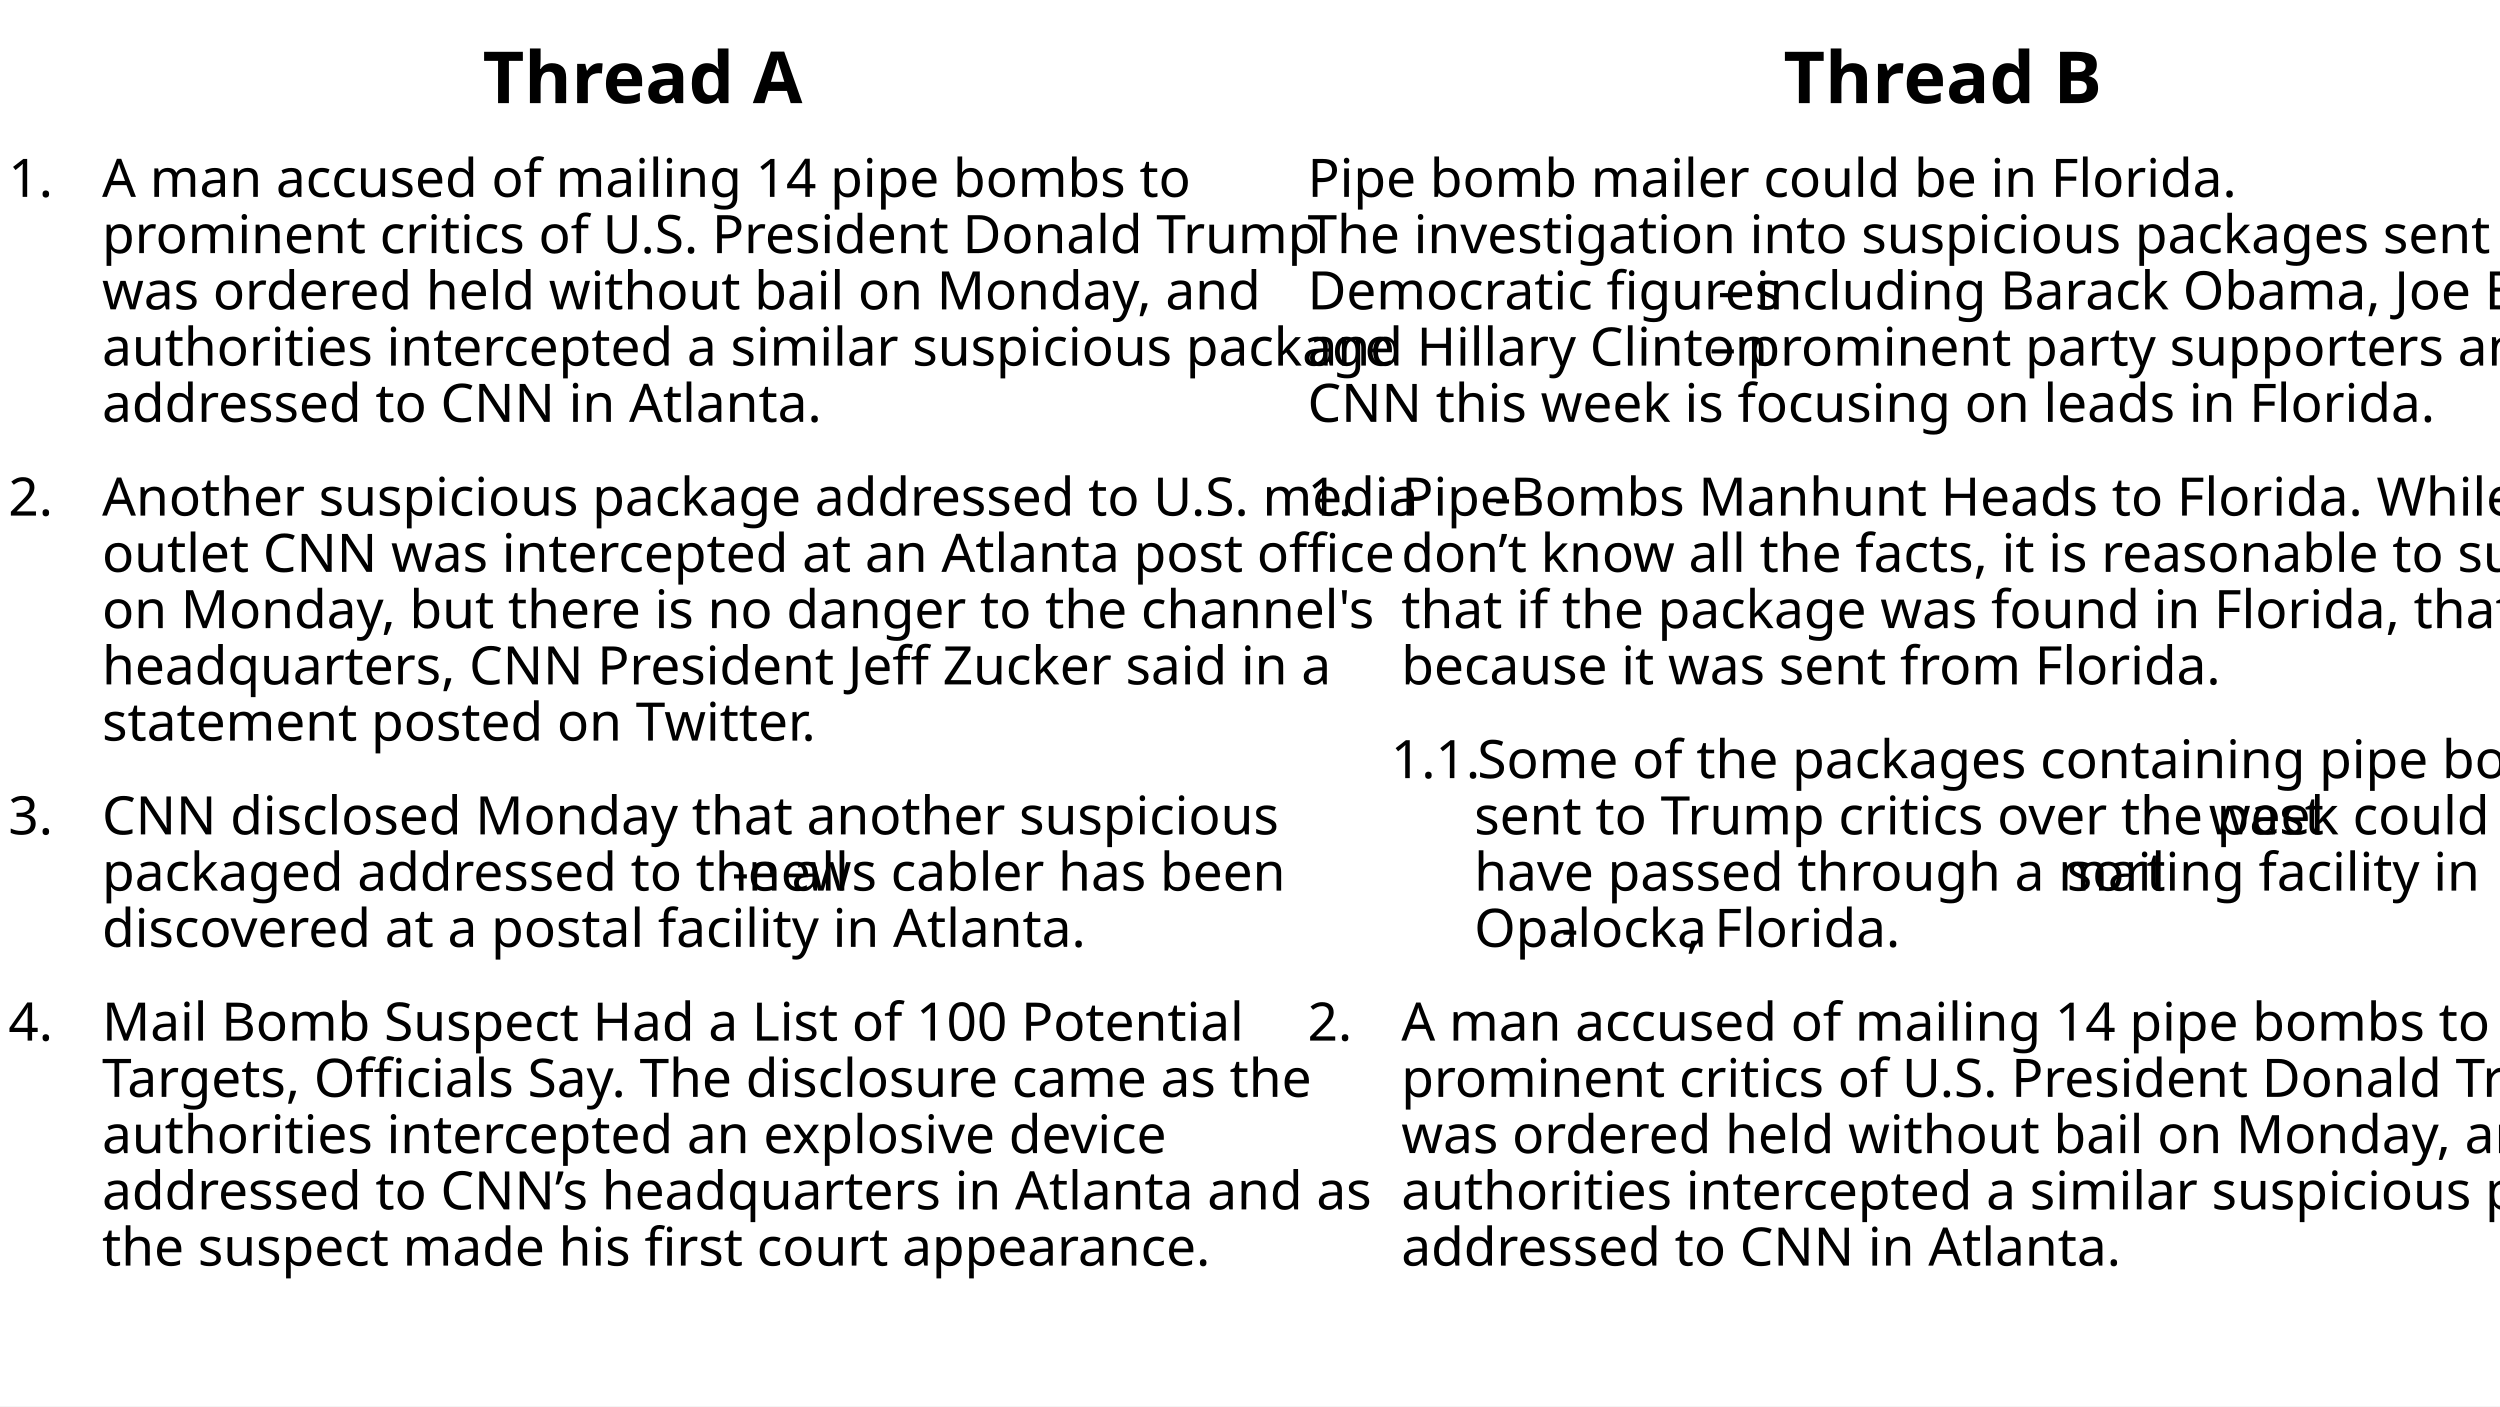
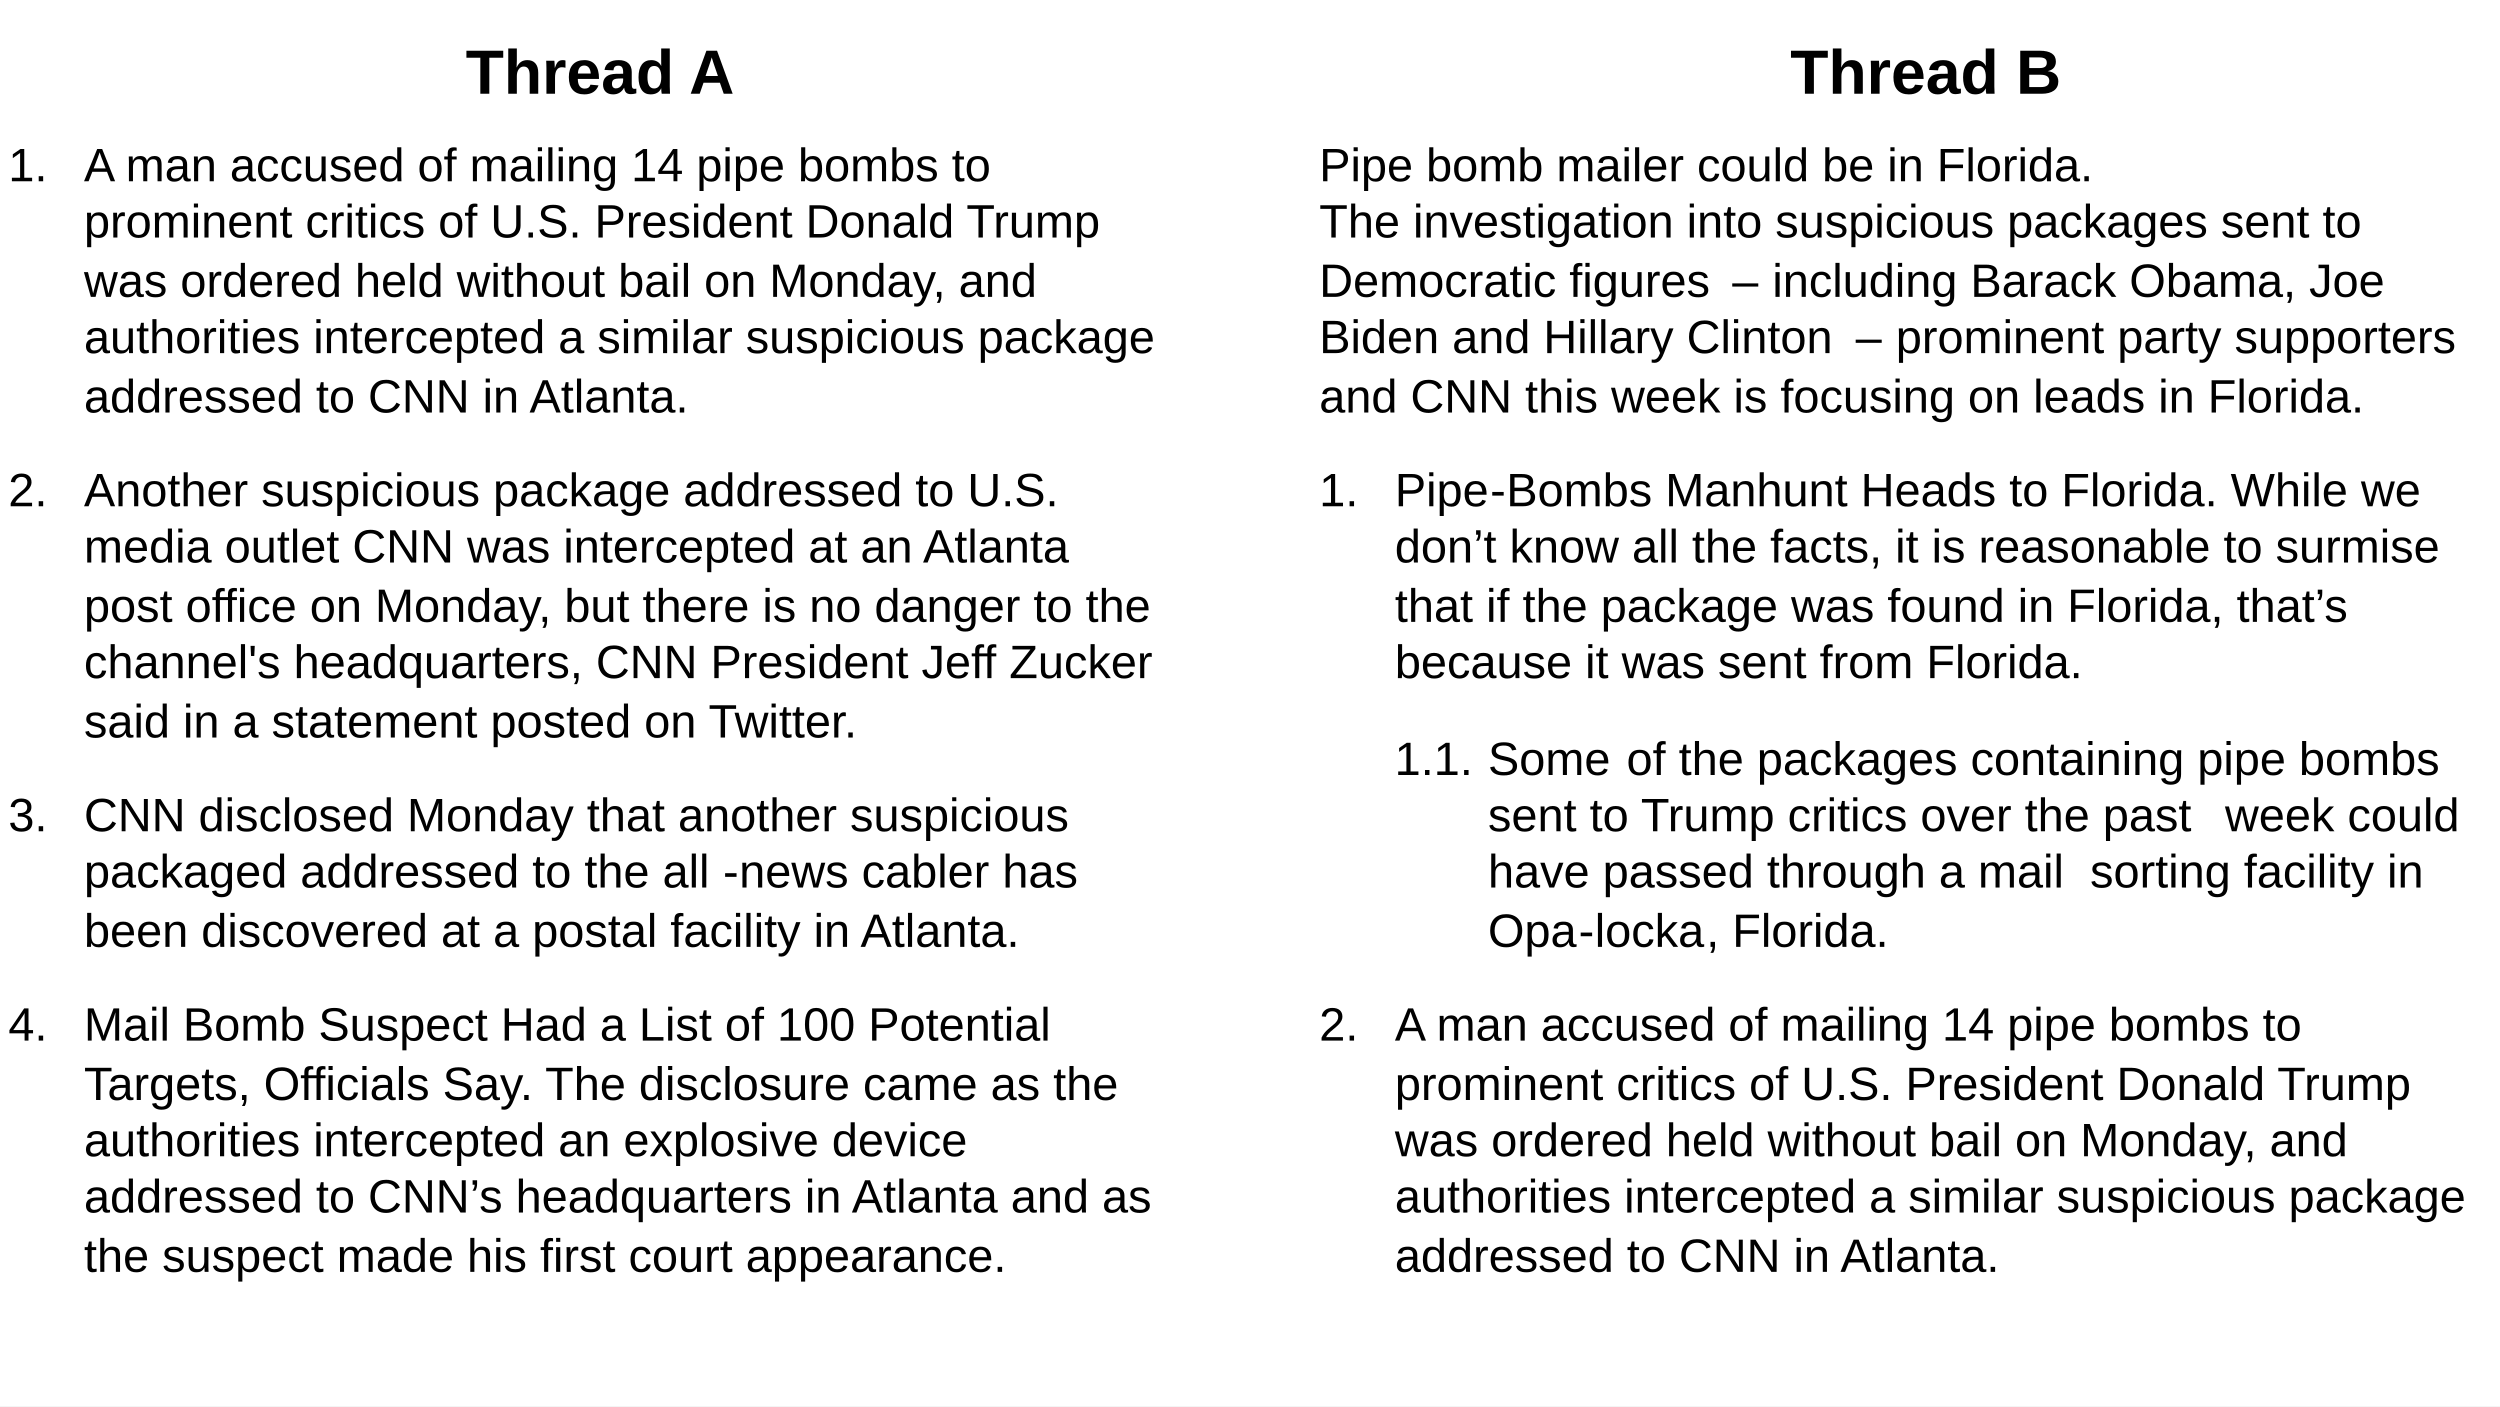
<svg xmlns="http://www.w3.org/2000/svg" width="800" height="450" overflow="hidden">
  <defs>
    <clipPath id="clip0">
      <rect x="0" y="0" width="800" height="450" />
    </clipPath>
  </defs>
  <g clip-path="url(#clip0)">
    <rect x="0" y="0" width="800" height="450" fill="#FFFFFF" />
-     <text font-family="Calibri Light,Calibri Light_MSFontService,sans-serif" font-weight="300" font-size="33" transform="translate(54.0444 -23)">8649(N) vs 9736(H) “US mail pipe bomb packages”<tspan font-family="Calibri,Calibri_MSFontService,sans-serif" font-weight="700" font-size="23" x="100.416" y="56">Thread A</tspan>
-       <tspan font-family="Calibri,Calibri_MSFontService,sans-serif" font-weight="400" font-size="17" x="-51.378" y="86">1.</tspan>
-       <tspan font-family="Calibri,Calibri_MSFontService,sans-serif" font-weight="400" font-size="17" x="-21.378" y="86">A man accused of mailing 14 pipe bombs to </tspan>
-       <tspan font-family="Calibri,Calibri_MSFontService,sans-serif" font-weight="400" font-size="17" x="-21.378" y="104">prominent critics of U.S. President Donald Trump </tspan>
-       <tspan font-family="Calibri,Calibri_MSFontService,sans-serif" font-weight="400" font-size="17" x="-21.378" y="122">was ordered held without bail on Monday, and </tspan>
-       <tspan font-family="Calibri,Calibri_MSFontService,sans-serif" font-weight="400" font-size="17" x="-21.378" y="140">authorities intercepted a similar suspicious package </tspan>
-       <tspan font-family="Calibri,Calibri_MSFontService,sans-serif" font-weight="400" font-size="17" x="-21.378" y="158">addressed to CNN in Atlanta.</tspan>
-       <tspan font-family="Calibri,Calibri_MSFontService,sans-serif" font-weight="400" font-size="17" x="-51.378" y="188">2.</tspan>
-       <tspan font-family="Calibri,Calibri_MSFontService,sans-serif" font-weight="400" font-size="17" x="-21.378" y="188">Another suspicious package addressed to U.S. media </tspan>
-       <tspan font-family="Calibri,Calibri_MSFontService,sans-serif" font-weight="400" font-size="17" x="-21.378" y="206">outlet CNN was intercepted at an Atlanta post office </tspan>
-       <tspan font-family="Calibri,Calibri_MSFontService,sans-serif" font-weight="400" font-size="17" x="-21.378" y="224">on Monday, but there is no danger to the channel's </tspan>
-       <tspan font-family="Calibri,Calibri_MSFontService,sans-serif" font-weight="400" font-size="17" x="-21.378" y="242">headquarters, CNN President Jeff Zucker said in a </tspan>
-       <tspan font-family="Calibri,Calibri_MSFontService,sans-serif" font-weight="400" font-size="17" x="-21.378" y="260">statement posted on Twitter.</tspan>
-       <tspan font-family="Calibri,Calibri_MSFontService,sans-serif" font-weight="400" font-size="17" x="-51.378" y="290">3.</tspan>
-       <tspan font-family="Calibri,Calibri_MSFontService,sans-serif" font-weight="400" font-size="17" x="-21.378" y="290">CNN disclosed Monday that another suspicious </tspan>
-       <tspan font-family="Calibri,Calibri_MSFontService,sans-serif" font-weight="400" font-size="17" x="-21.378" y="308">packaged addressed to the all</tspan>
-       <tspan font-family="Calibri,Calibri_MSFontService,sans-serif" font-weight="400" font-size="17" x="180.149" y="308">-</tspan>
-       <tspan font-family="Calibri,Calibri_MSFontService,sans-serif" font-weight="400" font-size="17" x="185.316" y="308">news cabler has been </tspan>
-       <tspan font-family="Calibri,Calibri_MSFontService,sans-serif" font-weight="400" font-size="17" x="-21.378" y="326">discovered at a postal facility in Atlanta.</tspan>
-       <tspan font-family="Calibri,Calibri_MSFontService,sans-serif" font-weight="400" font-size="17" x="-51.378" y="356">4.</tspan>
-       <tspan font-family="Calibri,Calibri_MSFontService,sans-serif" font-weight="400" font-size="17" x="-21.378" y="356">Mail Bomb Suspect Had a List of 100 Potential </tspan>
-       <tspan font-family="Calibri,Calibri_MSFontService,sans-serif" font-weight="400" font-size="17" x="-21.378" y="374">Targets, Officials Say. The disclosure came as the </tspan>
-       <tspan font-family="Calibri,Calibri_MSFontService,sans-serif" font-weight="400" font-size="17" x="-21.378" y="392">authorities intercepted an explosive device </tspan>
-       <tspan font-family="Calibri,Calibri_MSFontService,sans-serif" font-weight="400" font-size="17" x="-21.378" y="410">addressed to CNN’s headquarters in Atlanta and as </tspan>
-       <tspan font-family="Calibri,Calibri_MSFontService,sans-serif" font-weight="400" font-size="17" x="-21.378" y="428">the suspect made his first court appearance.</tspan>
-       <tspan font-family="Calibri,Calibri_MSFontService,sans-serif" font-weight="700" font-size="23" x="516.673" y="56">Thread B</tspan>
-       <tspan font-family="Calibri,Calibri_MSFontService,sans-serif" font-weight="400" font-size="17" x="364.38" y="86">Pipe bomb mailer could be in Florida.</tspan>
-       <tspan font-family="Calibri,Calibri_MSFontService,sans-serif" font-weight="400" font-size="17" x="364.38" y="104">The investigation into suspicious packages sent to </tspan>
-       <tspan font-family="Calibri,Calibri_MSFontService,sans-serif" font-weight="400" font-size="17" x="364.38" y="122">Democratic figures </tspan>
-       <tspan font-family="Calibri,Calibri_MSFontService,sans-serif" font-weight="400" font-size="17" x="495.666" y="122">–</tspan>
-       <tspan font-family="Calibri,Calibri_MSFontService,sans-serif" font-weight="400" font-size="17" x="507.833" y="122">including Barack Obama, Joe Biden </tspan>
-       <tspan font-family="Calibri,Calibri_MSFontService,sans-serif" font-weight="400" font-size="17" x="364.38" y="140">and Hillary Clinton </tspan>
-       <tspan font-family="Calibri,Calibri_MSFontService,sans-serif" font-weight="400" font-size="17" x="492.98" y="140">–</tspan>
-       <tspan font-family="Calibri,Calibri_MSFontService,sans-serif" font-weight="400" font-size="17" x="505.146" y="140">prominent party supporters and </tspan>
-       <tspan font-family="Calibri,Calibri_MSFontService,sans-serif" font-weight="400" font-size="17" x="364.38" y="158">CNN this week is focusing on leads in Florida.</tspan>
-       <tspan font-family="Calibri,Calibri_MSFontService,sans-serif" font-weight="400" font-size="17" x="364.38" y="188">1.</tspan>
-       <tspan font-family="Calibri,Calibri_MSFontService,sans-serif" font-weight="400" font-size="17" x="394.38" y="188">Pipe</tspan>
-       <tspan font-family="Calibri,Calibri_MSFontService,sans-serif" font-weight="400" font-size="17" x="424.046" y="188">-</tspan>
-       <tspan font-family="Calibri,Calibri_MSFontService,sans-serif" font-weight="400" font-size="17" x="429.213" y="188">Bombs Manhunt Heads to Florida. While we </tspan>
-       <tspan font-family="Calibri,Calibri_MSFontService,sans-serif" font-weight="400" font-size="17" x="394.38" y="206">don’t know all the facts, it is reasonable to surmise </tspan>
-       <tspan font-family="Calibri,Calibri_MSFontService,sans-serif" font-weight="400" font-size="17" x="394.38" y="224">that if the package was found in Florida, that’s </tspan>
-       <tspan font-family="Calibri,Calibri_MSFontService,sans-serif" font-weight="400" font-size="17" x="394.38" y="242">because it was sent from Florida.</tspan>
-       <tspan font-family="Calibri,Calibri_MSFontService,sans-serif" font-weight="400" font-size="17" x="391.046" y="272">1.1.</tspan>
-       <tspan font-family="Calibri,Calibri_MSFontService,sans-serif" font-weight="400" font-size="17" x="418.713" y="272">Some of the packages containing pipe bombs </tspan>
-       <tspan font-family="Calibri,Calibri_MSFontService,sans-serif" font-weight="400" font-size="17" x="417.713" y="290">sent to Trump critics over the past</tspan>
-       <tspan font-family="Calibri,Calibri_MSFontService,sans-serif" font-weight="400" font-size="17" x="652.779" y="290">week could </tspan>
-       <tspan font-family="Calibri,Calibri_MSFontService,sans-serif" font-weight="400" font-size="17" x="417.713" y="308">have passed through a mail</tspan>
-       <tspan font-family="Calibri,Calibri_MSFontService,sans-serif" font-weight="400" font-size="17" x="607.34" y="308">sorting facility in </tspan>
-       <tspan font-family="Calibri,Calibri_MSFontService,sans-serif" font-weight="400" font-size="17" x="417.713" y="326">Opa</tspan>
-       <tspan font-family="Calibri,Calibri_MSFontService,sans-serif" font-weight="400" font-size="17" x="445.546" y="326">-</tspan>
-       <tspan font-family="Calibri,Calibri_MSFontService,sans-serif" font-weight="400" font-size="17" x="450.713" y="326">locka</tspan>
-       <tspan font-family="Calibri,Calibri_MSFontService,sans-serif" font-weight="400" font-size="17" x="485.593" y="326">, Florida.</tspan>
-       <tspan font-family="Calibri,Calibri_MSFontService,sans-serif" font-weight="400" font-size="17" x="364.38" y="356">2.</tspan>
-       <tspan font-family="Calibri,Calibri_MSFontService,sans-serif" font-weight="400" font-size="17" x="394.38" y="356">A man accused of mailing 14 pipe bombs to </tspan>
-       <tspan font-family="Calibri,Calibri_MSFontService,sans-serif" font-weight="400" font-size="17" x="394.38" y="374">prominent critics of U.S. President Donald Trump </tspan>
-       <tspan font-family="Calibri,Calibri_MSFontService,sans-serif" font-weight="400" font-size="17" x="394.38" y="392">was ordered held without bail on Monday, and </tspan>
-       <tspan font-family="Calibri,Calibri_MSFontService,sans-serif" font-weight="400" font-size="17" x="394.38" y="410">authorities intercepted a similar suspicious package </tspan>
-       <tspan font-family="Calibri,Calibri_MSFontService,sans-serif" font-weight="400" font-size="17" x="394.38" y="428">addressed to CNN in Atlanta.</tspan>
+     <text font-family="Arial,Arial_MSFontService,sans-serif" font-weight="400" font-size="33" transform="translate(-51.3523 -20)">8649(N) vs 9736(H) “US mail pipe bomb packages”<tspan font-weight="700" font-size="20" x="200.386" y="50">Thread A</tspan>
+       <tspan font-size="15" x="54.019" y="78">1.</tspan>
+       <tspan font-size="15" x="78.219" y="78">A man accused of mailing 14 pipe bombs to </tspan>
+       <tspan font-size="15" x="78.219" y="96">prominent critics of U.S. President Donald Trump </tspan>
+       <tspan font-size="15" x="78.219" y="115">was ordered held without bail on Monday, and </tspan>
+       <tspan font-size="15" x="78.219" y="133">authorities intercepted a similar suspicious package </tspan>
+       <tspan font-size="15" x="78.219" y="152">addressed to CNN in Atlanta.</tspan>
+       <tspan font-size="15" x="54.019" y="182">2.</tspan>
+       <tspan font-size="15" x="78.219" y="182">Another suspicious package addressed to U.S. </tspan>
+       <tspan font-size="15" x="78.219" y="200">media outlet CNN was intercepted at an Atlanta </tspan>
+       <tspan font-size="15" x="78.219" y="219">post office on Monday, but there is no danger to the </tspan>
+       <tspan font-size="15" x="78.219" y="237">channel's headquarters, CNN President Jeff Zucker </tspan>
+       <tspan font-size="15" x="78.219" y="256">said in a statement posted on Twitter.</tspan>
+       <tspan font-size="15" x="54.019" y="286">3.</tspan>
+       <tspan font-size="15" x="78.219" y="286">CNN disclosed Monday that another suspicious </tspan>
+       <tspan font-size="15" x="78.219" y="304">packaged addressed to the all</tspan>
+       <tspan font-size="15" x="282.719" y="304">-</tspan>
+       <tspan font-size="15" x="287.886" y="304">news cabler has </tspan>
+       <tspan font-size="15" x="78.219" y="323">been discovered at a postal facility in Atlanta.</tspan>
+       <tspan font-size="15" x="54.019" y="353">4.</tspan>
+       <tspan font-size="15" x="78.219" y="353">Mail Bomb Suspect Had a List of 100 Potential </tspan>
+       <tspan font-size="15" x="78.219" y="372">Targets, Officials Say. The disclosure came as the </tspan>
+       <tspan font-size="15" x="78.219" y="390">authorities intercepted an explosive device </tspan>
+       <tspan font-size="15" x="78.219" y="408">addressed to CNN’s headquarters in Atlanta and as </tspan>
+       <tspan font-size="15" x="78.219" y="427">the suspect made his first court appearance.</tspan>
+       <tspan font-weight="700" font-size="20" x="624.251" y="50">Thread B</tspan>
+       <tspan font-size="15" x="473.505" y="78">Pipe bomb mailer could be in Florida.</tspan>
+       <tspan font-size="15" x="473.505" y="96">The investigation into suspicious packages sent to </tspan>
+       <tspan font-size="15" x="473.505" y="115">Democratic figures </tspan>
+       <tspan font-size="15" x="605.671" y="115">–</tspan>
+       <tspan font-size="15" x="618.505" y="115">including Barack Obama, Joe </tspan>
+       <tspan font-size="15" x="473.505" y="133">Biden and Hillary Clinton </tspan>
+       <tspan font-size="15" x="645.171" y="133">–</tspan>
+       <tspan font-size="15" x="658.005" y="133">prominent party supporters </tspan>
+       <tspan font-size="15" x="473.505" y="152">and CNN this week is focusing on leads in Florida.</tspan>
+       <tspan font-size="15" x="473.505" y="182">1.</tspan>
+       <tspan font-size="15" x="497.705" y="182">Pipe</tspan>
+       <tspan font-size="15" x="528.205" y="182">-</tspan>
+       <tspan font-size="15" x="533.371" y="182">Bombs Manhunt Heads to Florida. While we </tspan>
+       <tspan font-size="15" x="497.705" y="200">don’t know all the facts, it is reasonable to surmise </tspan>
+       <tspan font-size="15" x="497.705" y="219">that if the package was found in Florida, that’s </tspan>
+       <tspan font-size="15" x="497.705" y="237">because it was sent from Florida.</tspan>
+       <tspan font-size="15" x="497.638" y="268">1.1.</tspan>
+       <tspan font-size="15" x="527.505" y="268">Some </tspan>
+       <tspan font-size="15" x="571.838" y="268">of the packages containing pipe bombs </tspan>
+       <tspan font-size="15" x="527.505" y="286">sent to Trump critics over the past</tspan>
+       <tspan font-size="15" x="763.338" y="286">week could </tspan>
+       <tspan font-size="15" x="527.505" y="304">have passed through a mail</tspan>
+       <tspan font-size="15" x="720.171" y="304">sorting facility in </tspan>
+       <tspan font-size="15" x="527.505" y="323">Opa</tspan>
+       <tspan font-size="15" x="556.505" y="323">-</tspan>
+       <tspan font-size="15" x="561.671" y="323">locka</tspan>
+       <tspan font-size="15" x="597.338" y="323">, Florida.</tspan>
+       <tspan font-size="15" x="473.505" y="353">2.</tspan>
+       <tspan font-size="15" x="497.705" y="353">A man accused of mailing 14 pipe bombs to </tspan>
+       <tspan font-size="15" x="497.705" y="372">prominent critics of U.S. President Donald Trump </tspan>
+       <tspan font-size="15" x="497.705" y="390">was ordered held without bail on Monday, and </tspan>
+       <tspan font-size="15" x="497.705" y="408">authorities intercepted a similar suspicious package </tspan>
+       <tspan font-size="15" x="497.705" y="427">addressed to CNN in Atlanta.</tspan>
    </text>
  </g>
</svg>
